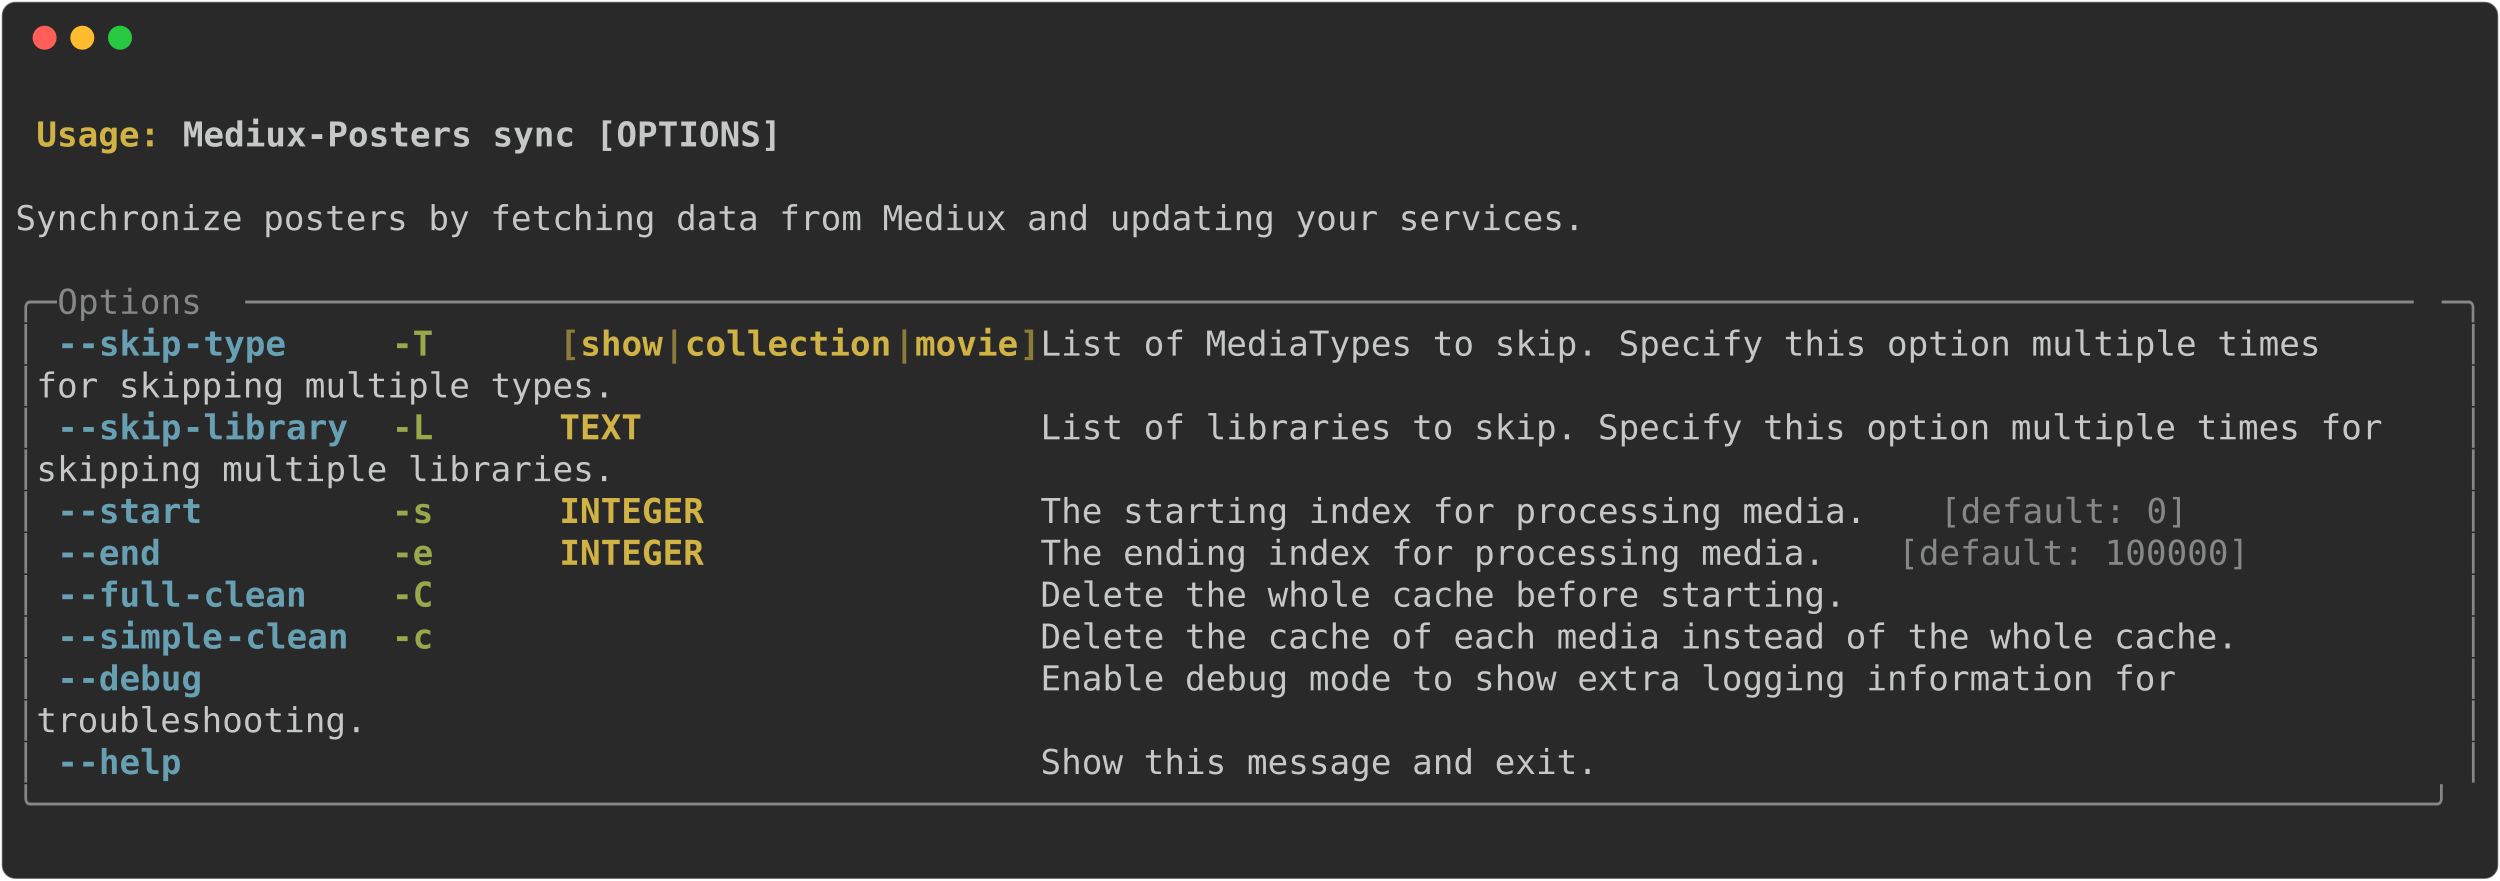
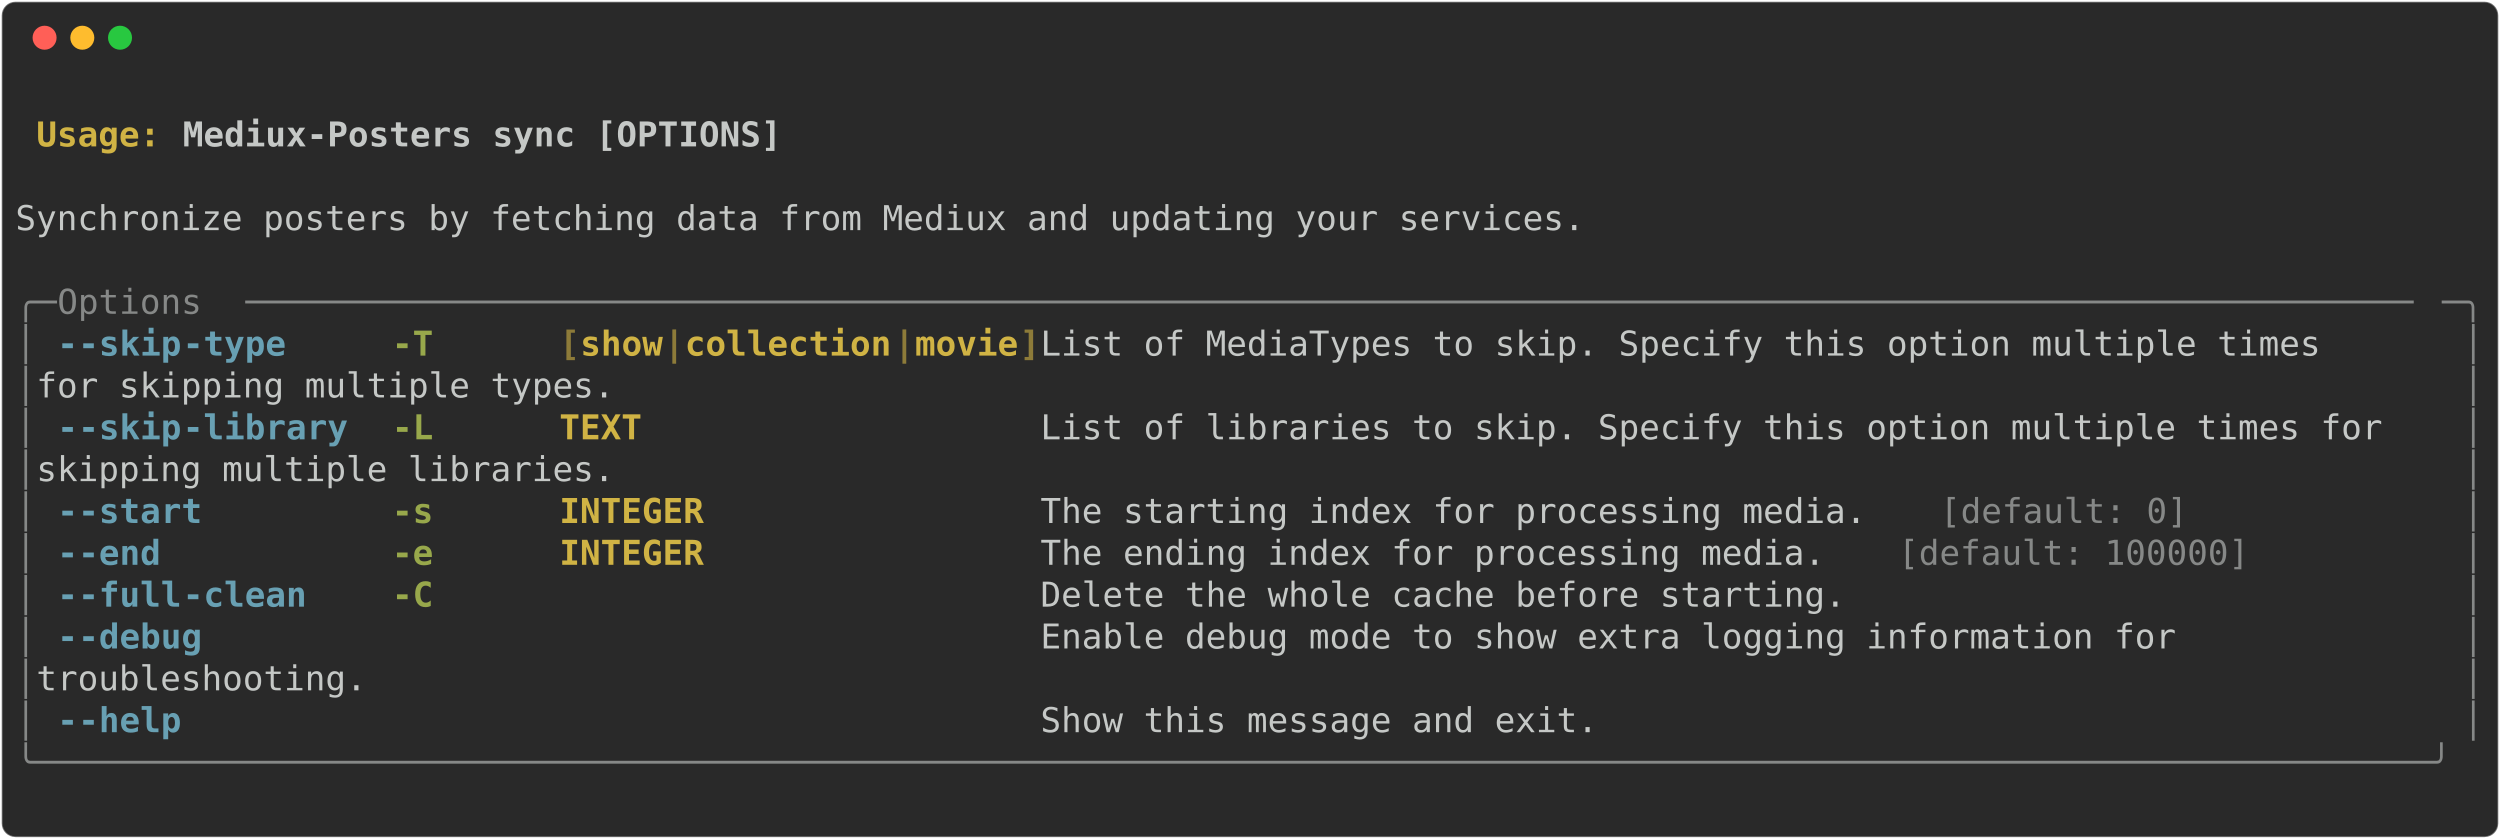
- <svg xmlns="http://www.w3.org/2000/svg" class="rich-terminal" viewBox="0 0 1458 513.6">
+ <svg xmlns="http://www.w3.org/2000/svg" class="rich-terminal" viewBox="0 0 1458 489.2">
  <style>

    @font-face {
        font-family: "Fira Code";
        src: local("FiraCode-Regular"),
                url("https://cdnjs.cloudflare.com/ajax/libs/firacode/6.2.0/woff2/FiraCode-Regular.woff2") format("woff2"),
                url("https://cdnjs.cloudflare.com/ajax/libs/firacode/6.2.0/woff/FiraCode-Regular.woff") format("woff");
        font-style: normal;
        font-weight: 400;
    }
    @font-face {
        font-family: "Fira Code";
        src: local("FiraCode-Bold"),
                url("https://cdnjs.cloudflare.com/ajax/libs/firacode/6.2.0/woff2/FiraCode-Bold.woff2") format("woff2"),
                url("https://cdnjs.cloudflare.com/ajax/libs/firacode/6.2.0/woff/FiraCode-Bold.woff") format("woff");
        font-style: bold;
        font-weight: 700;
    }

-     .terminal-1631675700-matrix {
+     .terminal-1929742994-matrix {
        font-family: Fira Code, monospace;
        font-size: 20px;
        line-height: 24.4px;
        font-variant-east-asian: full-width;
    }

-     .terminal-1631675700-title {
+     .terminal-1929742994-title {
        font-size: 18px;
        font-weight: bold;
        font-family: arial;
    }

-     .terminal-1631675700-r1 { fill: #c5c8c6;font-weight: bold }
- .terminal-1631675700-r2 { fill: #c5c8c6 }
- .terminal-1631675700-r3 { fill: #d0b344;font-weight: bold }
- .terminal-1631675700-r4 { fill: #868887 }
- .terminal-1631675700-r5 { fill: #68a0b3;font-weight: bold }
- .terminal-1631675700-r6 { fill: #98a84b;font-weight: bold }
- .terminal-1631675700-r7 { fill: #8d7b39;font-weight: bold }
+     .terminal-1929742994-r1 { fill: #c5c8c6;font-weight: bold }
+ .terminal-1929742994-r2 { fill: #c5c8c6 }
+ .terminal-1929742994-r3 { fill: #d0b344;font-weight: bold }
+ .terminal-1929742994-r4 { fill: #868887 }
+ .terminal-1929742994-r5 { fill: #68a0b3;font-weight: bold }
+ .terminal-1929742994-r6 { fill: #98a84b;font-weight: bold }
+ .terminal-1929742994-r7 { fill: #8d7b39;font-weight: bold }
    </style>
  <defs>
-     <clipPath id="terminal-1631675700-clip-terminal">
-       <rect x="0" y="0" width="1438.6" height="462.6" />
-     </clipPath>
-     <clipPath id="terminal-1631675700-line-0">
+     <clipPath id="terminal-1929742994-clip-terminal">
+       <rect x="0" y="0" width="1438.6" height="438.2" />
+     </clipPath>
+     <clipPath id="terminal-1929742994-line-0">
      <rect x="0" y="1.5" width="1439.6" height="24.65" />
    </clipPath>
-     <clipPath id="terminal-1631675700-line-1">
+     <clipPath id="terminal-1929742994-line-1">
      <rect x="0" y="25.9" width="1439.6" height="24.65" />
    </clipPath>
-     <clipPath id="terminal-1631675700-line-2">
+     <clipPath id="terminal-1929742994-line-2">
      <rect x="0" y="50.3" width="1439.6" height="24.65" />
    </clipPath>
-     <clipPath id="terminal-1631675700-line-3">
+     <clipPath id="terminal-1929742994-line-3">
      <rect x="0" y="74.7" width="1439.6" height="24.65" />
    </clipPath>
-     <clipPath id="terminal-1631675700-line-4">
+     <clipPath id="terminal-1929742994-line-4">
      <rect x="0" y="99.1" width="1439.6" height="24.65" />
    </clipPath>
-     <clipPath id="terminal-1631675700-line-5">
+     <clipPath id="terminal-1929742994-line-5">
      <rect x="0" y="123.5" width="1439.6" height="24.65" />
    </clipPath>
-     <clipPath id="terminal-1631675700-line-6">
+     <clipPath id="terminal-1929742994-line-6">
      <rect x="0" y="147.9" width="1439.6" height="24.65" />
    </clipPath>
-     <clipPath id="terminal-1631675700-line-7">
+     <clipPath id="terminal-1929742994-line-7">
      <rect x="0" y="172.3" width="1439.6" height="24.65" />
    </clipPath>
-     <clipPath id="terminal-1631675700-line-8">
+     <clipPath id="terminal-1929742994-line-8">
      <rect x="0" y="196.7" width="1439.6" height="24.65" />
    </clipPath>
-     <clipPath id="terminal-1631675700-line-9">
+     <clipPath id="terminal-1929742994-line-9">
      <rect x="0" y="221.1" width="1439.6" height="24.65" />
    </clipPath>
-     <clipPath id="terminal-1631675700-line-10">
+     <clipPath id="terminal-1929742994-line-10">
      <rect x="0" y="245.5" width="1439.6" height="24.65" />
    </clipPath>
-     <clipPath id="terminal-1631675700-line-11">
+     <clipPath id="terminal-1929742994-line-11">
      <rect x="0" y="269.9" width="1439.6" height="24.65" />
    </clipPath>
-     <clipPath id="terminal-1631675700-line-12">
+     <clipPath id="terminal-1929742994-line-12">
      <rect x="0" y="294.3" width="1439.6" height="24.65" />
    </clipPath>
-     <clipPath id="terminal-1631675700-line-13">
+     <clipPath id="terminal-1929742994-line-13">
      <rect x="0" y="318.7" width="1439.6" height="24.65" />
    </clipPath>
-     <clipPath id="terminal-1631675700-line-14">
+     <clipPath id="terminal-1929742994-line-14">
      <rect x="0" y="343.1" width="1439.6" height="24.65" />
    </clipPath>
-     <clipPath id="terminal-1631675700-line-15">
+     <clipPath id="terminal-1929742994-line-15">
      <rect x="0" y="367.5" width="1439.6" height="24.65" />
    </clipPath>
-     <clipPath id="terminal-1631675700-line-16">
+     <clipPath id="terminal-1929742994-line-16">
      <rect x="0" y="391.9" width="1439.6" height="24.65" />
    </clipPath>
-     <clipPath id="terminal-1631675700-line-17">
-       <rect x="0" y="416.3" width="1439.6" height="24.65" />
-     </clipPath>
  </defs>
-   <rect fill="#292929" stroke="rgba(255,255,255,0.35)" stroke-width="1" x="1" y="1" width="1456" height="511.6" rx="8" />
+   <rect fill="#292929" stroke="rgba(255,255,255,0.35)" stroke-width="1" x="1" y="1" width="1456" height="487.2" rx="8" />
  <g transform="translate(26,22)">
    <circle cx="0" cy="0" r="7" fill="#ff5f57" />
    <circle cx="22" cy="0" r="7" fill="#febc2e" />
    <circle cx="44" cy="0" r="7" fill="#28c840" />
  </g>
-   <g transform="translate(9, 41)" clip-path="url(#terminal-1631675700-clip-terminal)">
-     <g class="terminal-1631675700-matrix">
-       <text class="terminal-1631675700-r2" x="1439.6" y="20" textLength="12.2" clip-path="url(#terminal-1631675700-line-0)">
- </text>
-       <text class="terminal-1631675700-r3" x="12.2" y="44.4" textLength="85.4" clip-path="url(#terminal-1631675700-line-1)">Usage: </text>
-       <text class="terminal-1631675700-r1" x="97.6" y="44.4" textLength="353.8" clip-path="url(#terminal-1631675700-line-1)">Mediux-Posters sync [OPTIONS]</text>
-       <text class="terminal-1631675700-r2" x="1439.6" y="44.4" textLength="12.2" clip-path="url(#terminal-1631675700-line-1)">
- </text>
-       <text class="terminal-1631675700-r2" x="1439.6" y="68.8" textLength="12.2" clip-path="url(#terminal-1631675700-line-2)">
- </text>
-       <text class="terminal-1631675700-r2" x="0" y="93.2" textLength="1439.6" clip-path="url(#terminal-1631675700-line-3)"> Synchronize posters by fetching data from Mediux and updating your services.                                         </text>
-       <text class="terminal-1631675700-r2" x="1439.6" y="93.2" textLength="12.2" clip-path="url(#terminal-1631675700-line-3)">
- </text>
-       <text class="terminal-1631675700-r2" x="1439.6" y="117.6" textLength="12.2" clip-path="url(#terminal-1631675700-line-4)">
- </text>
-       <text class="terminal-1631675700-r4" x="0" y="142" textLength="24.4" clip-path="url(#terminal-1631675700-line-5)">╭─</text>
-       <text class="terminal-1631675700-r4" x="24.4" y="142" textLength="109.8" clip-path="url(#terminal-1631675700-line-5)"> Options </text>
-       <text class="terminal-1631675700-r4" x="134.2" y="142" textLength="1281" clip-path="url(#terminal-1631675700-line-5)">─────────────────────────────────────────────────────────────────────────────────────────────────────────</text>
-       <text class="terminal-1631675700-r4" x="1415.2" y="142" textLength="24.4" clip-path="url(#terminal-1631675700-line-5)">─╮</text>
-       <text class="terminal-1631675700-r2" x="1439.6" y="142" textLength="12.2" clip-path="url(#terminal-1631675700-line-5)">
- </text>
-       <text class="terminal-1631675700-r4" x="0" y="166.4" textLength="12.2" clip-path="url(#terminal-1631675700-line-6)">│</text>
-       <text class="terminal-1631675700-r5" x="24.4" y="166.4" textLength="12.2" clip-path="url(#terminal-1631675700-line-6)">-</text>
-       <text class="terminal-1631675700-r5" x="36.6" y="166.4" textLength="61" clip-path="url(#terminal-1631675700-line-6)">-skip</text>
-       <text class="terminal-1631675700-r5" x="97.6" y="166.4" textLength="61" clip-path="url(#terminal-1631675700-line-6)">-type</text>
-       <text class="terminal-1631675700-r6" x="219.6" y="166.4" textLength="24.4" clip-path="url(#terminal-1631675700-line-6)">-T</text>
-       <text class="terminal-1631675700-r7" x="317.2" y="166.4" textLength="12.2" clip-path="url(#terminal-1631675700-line-6)">[</text>
-       <text class="terminal-1631675700-r3" x="329.4" y="166.4" textLength="48.8" clip-path="url(#terminal-1631675700-line-6)">show</text>
-       <text class="terminal-1631675700-r7" x="378.2" y="166.4" textLength="12.2" clip-path="url(#terminal-1631675700-line-6)">|</text>
-       <text class="terminal-1631675700-r3" x="390.4" y="166.4" textLength="122" clip-path="url(#terminal-1631675700-line-6)">collection</text>
-       <text class="terminal-1631675700-r7" x="512.4" y="166.4" textLength="12.2" clip-path="url(#terminal-1631675700-line-6)">|</text>
-       <text class="terminal-1631675700-r3" x="524.6" y="166.4" textLength="61" clip-path="url(#terminal-1631675700-line-6)">movie</text>
-       <text class="terminal-1631675700-r7" x="585.6" y="166.4" textLength="12.2" clip-path="url(#terminal-1631675700-line-6)">]</text>
-       <text class="terminal-1631675700-r2" x="597.8" y="166.4" textLength="829.6" clip-path="url(#terminal-1631675700-line-6)">  List of MediaTypes to skip. Specify this option multiple times    </text>
-       <text class="terminal-1631675700-r4" x="1427.4" y="166.4" textLength="12.2" clip-path="url(#terminal-1631675700-line-6)">│</text>
-       <text class="terminal-1631675700-r2" x="1439.6" y="166.4" textLength="12.2" clip-path="url(#terminal-1631675700-line-6)">
- </text>
-       <text class="terminal-1631675700-r4" x="0" y="190.8" textLength="12.2" clip-path="url(#terminal-1631675700-line-7)">│</text>
-       <text class="terminal-1631675700-r2" x="12.2" y="190.8" textLength="1415.2" clip-path="url(#terminal-1631675700-line-7)">                                                  for skipping multiple types.                                      </text>
-       <text class="terminal-1631675700-r4" x="1427.4" y="190.8" textLength="12.2" clip-path="url(#terminal-1631675700-line-7)">│</text>
-       <text class="terminal-1631675700-r2" x="1439.6" y="190.8" textLength="12.2" clip-path="url(#terminal-1631675700-line-7)">
- </text>
-       <text class="terminal-1631675700-r4" x="0" y="215.2" textLength="12.2" clip-path="url(#terminal-1631675700-line-8)">│</text>
-       <text class="terminal-1631675700-r5" x="24.4" y="215.2" textLength="12.2" clip-path="url(#terminal-1631675700-line-8)">-</text>
-       <text class="terminal-1631675700-r5" x="36.6" y="215.2" textLength="61" clip-path="url(#terminal-1631675700-line-8)">-skip</text>
-       <text class="terminal-1631675700-r5" x="97.6" y="215.2" textLength="97.6" clip-path="url(#terminal-1631675700-line-8)">-library</text>
-       <text class="terminal-1631675700-r6" x="219.6" y="215.2" textLength="24.4" clip-path="url(#terminal-1631675700-line-8)">-L</text>
-       <text class="terminal-1631675700-r3" x="317.2" y="215.2" textLength="280.6" clip-path="url(#terminal-1631675700-line-8)">TEXT                   </text>
-       <text class="terminal-1631675700-r2" x="597.8" y="215.2" textLength="829.6" clip-path="url(#terminal-1631675700-line-8)">  List of libraries to skip. Specify this option multiple times for </text>
-       <text class="terminal-1631675700-r4" x="1427.4" y="215.2" textLength="12.2" clip-path="url(#terminal-1631675700-line-8)">│</text>
-       <text class="terminal-1631675700-r2" x="1439.6" y="215.2" textLength="12.2" clip-path="url(#terminal-1631675700-line-8)">
- </text>
-       <text class="terminal-1631675700-r4" x="0" y="239.6" textLength="12.2" clip-path="url(#terminal-1631675700-line-9)">│</text>
-       <text class="terminal-1631675700-r2" x="12.2" y="239.6" textLength="1415.2" clip-path="url(#terminal-1631675700-line-9)">                                                  skipping multiple libraries.                                      </text>
-       <text class="terminal-1631675700-r4" x="1427.4" y="239.6" textLength="12.2" clip-path="url(#terminal-1631675700-line-9)">│</text>
-       <text class="terminal-1631675700-r2" x="1439.6" y="239.6" textLength="12.2" clip-path="url(#terminal-1631675700-line-9)">
- </text>
-       <text class="terminal-1631675700-r4" x="0" y="264" textLength="12.2" clip-path="url(#terminal-1631675700-line-10)">│</text>
-       <text class="terminal-1631675700-r5" x="24.4" y="264" textLength="12.2" clip-path="url(#terminal-1631675700-line-10)">-</text>
-       <text class="terminal-1631675700-r5" x="36.6" y="264" textLength="73.2" clip-path="url(#terminal-1631675700-line-10)">-start</text>
-       <text class="terminal-1631675700-r6" x="219.6" y="264" textLength="24.4" clip-path="url(#terminal-1631675700-line-10)">-s</text>
-       <text class="terminal-1631675700-r3" x="317.2" y="264" textLength="280.6" clip-path="url(#terminal-1631675700-line-10)">INTEGER                </text>
-       <text class="terminal-1631675700-r2" x="597.8" y="264" textLength="524.6" clip-path="url(#terminal-1631675700-line-10)">  The starting index for processing media. </text>
-       <text class="terminal-1631675700-r4" x="1122.4" y="264" textLength="146.4" clip-path="url(#terminal-1631675700-line-10)">[default: 0]</text>
-       <text class="terminal-1631675700-r4" x="1427.4" y="264" textLength="12.2" clip-path="url(#terminal-1631675700-line-10)">│</text>
-       <text class="terminal-1631675700-r2" x="1439.6" y="264" textLength="12.2" clip-path="url(#terminal-1631675700-line-10)">
- </text>
-       <text class="terminal-1631675700-r4" x="0" y="288.4" textLength="12.2" clip-path="url(#terminal-1631675700-line-11)">│</text>
-       <text class="terminal-1631675700-r5" x="24.4" y="288.4" textLength="12.2" clip-path="url(#terminal-1631675700-line-11)">-</text>
-       <text class="terminal-1631675700-r5" x="36.6" y="288.4" textLength="48.8" clip-path="url(#terminal-1631675700-line-11)">-end</text>
-       <text class="terminal-1631675700-r6" x="219.6" y="288.4" textLength="24.4" clip-path="url(#terminal-1631675700-line-11)">-e</text>
-       <text class="terminal-1631675700-r3" x="317.2" y="288.4" textLength="280.6" clip-path="url(#terminal-1631675700-line-11)">INTEGER                </text>
-       <text class="terminal-1631675700-r2" x="597.8" y="288.4" textLength="500.2" clip-path="url(#terminal-1631675700-line-11)">  The ending index for processing media. </text>
-       <text class="terminal-1631675700-r4" x="1098" y="288.4" textLength="207.4" clip-path="url(#terminal-1631675700-line-11)">[default: 100000]</text>
-       <text class="terminal-1631675700-r4" x="1427.4" y="288.4" textLength="12.2" clip-path="url(#terminal-1631675700-line-11)">│</text>
-       <text class="terminal-1631675700-r2" x="1439.6" y="288.4" textLength="12.2" clip-path="url(#terminal-1631675700-line-11)">
- </text>
-       <text class="terminal-1631675700-r4" x="0" y="312.8" textLength="12.2" clip-path="url(#terminal-1631675700-line-12)">│</text>
-       <text class="terminal-1631675700-r5" x="24.4" y="312.8" textLength="12.2" clip-path="url(#terminal-1631675700-line-12)">-</text>
-       <text class="terminal-1631675700-r5" x="36.6" y="312.8" textLength="61" clip-path="url(#terminal-1631675700-line-12)">-full</text>
-       <text class="terminal-1631675700-r5" x="97.6" y="312.8" textLength="73.2" clip-path="url(#terminal-1631675700-line-12)">-clean</text>
-       <text class="terminal-1631675700-r6" x="219.6" y="312.8" textLength="24.4" clip-path="url(#terminal-1631675700-line-12)">-C</text>
-       <text class="terminal-1631675700-r2" x="597.8" y="312.8" textLength="829.6" clip-path="url(#terminal-1631675700-line-12)">  Delete the whole cache before starting.                           </text>
-       <text class="terminal-1631675700-r4" x="1427.4" y="312.8" textLength="12.2" clip-path="url(#terminal-1631675700-line-12)">│</text>
-       <text class="terminal-1631675700-r2" x="1439.6" y="312.8" textLength="12.2" clip-path="url(#terminal-1631675700-line-12)">
- </text>
-       <text class="terminal-1631675700-r4" x="0" y="337.2" textLength="12.2" clip-path="url(#terminal-1631675700-line-13)">│</text>
-       <text class="terminal-1631675700-r5" x="24.4" y="337.2" textLength="12.2" clip-path="url(#terminal-1631675700-line-13)">-</text>
-       <text class="terminal-1631675700-r5" x="36.6" y="337.2" textLength="85.4" clip-path="url(#terminal-1631675700-line-13)">-simple</text>
-       <text class="terminal-1631675700-r5" x="122" y="337.2" textLength="73.2" clip-path="url(#terminal-1631675700-line-13)">-clean</text>
-       <text class="terminal-1631675700-r6" x="219.6" y="337.2" textLength="24.4" clip-path="url(#terminal-1631675700-line-13)">-c</text>
-       <text class="terminal-1631675700-r2" x="597.8" y="337.2" textLength="829.6" clip-path="url(#terminal-1631675700-line-13)">  Delete the cache of each media instead of the whole cache.        </text>
-       <text class="terminal-1631675700-r4" x="1427.4" y="337.2" textLength="12.2" clip-path="url(#terminal-1631675700-line-13)">│</text>
-       <text class="terminal-1631675700-r2" x="1439.6" y="337.2" textLength="12.2" clip-path="url(#terminal-1631675700-line-13)">
- </text>
-       <text class="terminal-1631675700-r4" x="0" y="361.6" textLength="12.2" clip-path="url(#terminal-1631675700-line-14)">│</text>
-       <text class="terminal-1631675700-r5" x="24.4" y="361.6" textLength="12.2" clip-path="url(#terminal-1631675700-line-14)">-</text>
-       <text class="terminal-1631675700-r5" x="36.6" y="361.6" textLength="73.2" clip-path="url(#terminal-1631675700-line-14)">-debug</text>
-       <text class="terminal-1631675700-r2" x="597.8" y="361.6" textLength="829.6" clip-path="url(#terminal-1631675700-line-14)">  Enable debug mode to show extra logging information for           </text>
-       <text class="terminal-1631675700-r4" x="1427.4" y="361.6" textLength="12.2" clip-path="url(#terminal-1631675700-line-14)">│</text>
-       <text class="terminal-1631675700-r2" x="1439.6" y="361.6" textLength="12.2" clip-path="url(#terminal-1631675700-line-14)">
- </text>
-       <text class="terminal-1631675700-r4" x="0" y="386" textLength="12.2" clip-path="url(#terminal-1631675700-line-15)">│</text>
-       <text class="terminal-1631675700-r2" x="12.2" y="386" textLength="1415.2" clip-path="url(#terminal-1631675700-line-15)">                                                  troubleshooting.                                                  </text>
-       <text class="terminal-1631675700-r4" x="1427.4" y="386" textLength="12.2" clip-path="url(#terminal-1631675700-line-15)">│</text>
-       <text class="terminal-1631675700-r2" x="1439.6" y="386" textLength="12.2" clip-path="url(#terminal-1631675700-line-15)">
- </text>
-       <text class="terminal-1631675700-r4" x="0" y="410.4" textLength="12.2" clip-path="url(#terminal-1631675700-line-16)">│</text>
-       <text class="terminal-1631675700-r5" x="24.4" y="410.4" textLength="12.2" clip-path="url(#terminal-1631675700-line-16)">-</text>
-       <text class="terminal-1631675700-r5" x="36.6" y="410.4" textLength="61" clip-path="url(#terminal-1631675700-line-16)">-help</text>
-       <text class="terminal-1631675700-r2" x="597.8" y="410.4" textLength="829.6" clip-path="url(#terminal-1631675700-line-16)">  Show this message and exit.                                       </text>
-       <text class="terminal-1631675700-r4" x="1427.4" y="410.4" textLength="12.2" clip-path="url(#terminal-1631675700-line-16)">│</text>
-       <text class="terminal-1631675700-r2" x="1439.6" y="410.4" textLength="12.2" clip-path="url(#terminal-1631675700-line-16)">
- </text>
-       <text class="terminal-1631675700-r4" x="0" y="434.8" textLength="1439.6" clip-path="url(#terminal-1631675700-line-17)">╰────────────────────────────────────────────────────────────────────────────────────────────────────────────────────╯</text>
-       <text class="terminal-1631675700-r2" x="1439.6" y="434.8" textLength="12.2" clip-path="url(#terminal-1631675700-line-17)">
- </text>
-       <text class="terminal-1631675700-r2" x="1439.6" y="459.2" textLength="12.2" clip-path="url(#terminal-1631675700-line-18)">
+   <g transform="translate(9, 41)" clip-path="url(#terminal-1929742994-clip-terminal)">
+     <g class="terminal-1929742994-matrix">
+       <text class="terminal-1929742994-r2" x="1439.6" y="20" textLength="12.2" clip-path="url(#terminal-1929742994-line-0)">
+ </text>
+       <text class="terminal-1929742994-r3" x="12.2" y="44.4" textLength="85.4" clip-path="url(#terminal-1929742994-line-1)">Usage: </text>
+       <text class="terminal-1929742994-r1" x="97.6" y="44.4" textLength="353.8" clip-path="url(#terminal-1929742994-line-1)">Mediux-Posters sync [OPTIONS]</text>
+       <text class="terminal-1929742994-r2" x="1439.6" y="44.4" textLength="12.2" clip-path="url(#terminal-1929742994-line-1)">
+ </text>
+       <text class="terminal-1929742994-r2" x="1439.6" y="68.8" textLength="12.2" clip-path="url(#terminal-1929742994-line-2)">
+ </text>
+       <text class="terminal-1929742994-r2" x="0" y="93.2" textLength="1439.6" clip-path="url(#terminal-1929742994-line-3)"> Synchronize posters by fetching data from Mediux and updating your services.                                         </text>
+       <text class="terminal-1929742994-r2" x="1439.6" y="93.2" textLength="12.2" clip-path="url(#terminal-1929742994-line-3)">
+ </text>
+       <text class="terminal-1929742994-r2" x="1439.6" y="117.6" textLength="12.2" clip-path="url(#terminal-1929742994-line-4)">
+ </text>
+       <text class="terminal-1929742994-r4" x="0" y="142" textLength="24.4" clip-path="url(#terminal-1929742994-line-5)">╭─</text>
+       <text class="terminal-1929742994-r4" x="24.4" y="142" textLength="109.8" clip-path="url(#terminal-1929742994-line-5)"> Options </text>
+       <text class="terminal-1929742994-r4" x="134.2" y="142" textLength="1281" clip-path="url(#terminal-1929742994-line-5)">─────────────────────────────────────────────────────────────────────────────────────────────────────────</text>
+       <text class="terminal-1929742994-r4" x="1415.2" y="142" textLength="24.4" clip-path="url(#terminal-1929742994-line-5)">─╮</text>
+       <text class="terminal-1929742994-r2" x="1439.6" y="142" textLength="12.2" clip-path="url(#terminal-1929742994-line-5)">
+ </text>
+       <text class="terminal-1929742994-r4" x="0" y="166.4" textLength="12.2" clip-path="url(#terminal-1929742994-line-6)">│</text>
+       <text class="terminal-1929742994-r5" x="24.4" y="166.4" textLength="12.2" clip-path="url(#terminal-1929742994-line-6)">-</text>
+       <text class="terminal-1929742994-r5" x="36.6" y="166.4" textLength="61" clip-path="url(#terminal-1929742994-line-6)">-skip</text>
+       <text class="terminal-1929742994-r5" x="97.6" y="166.4" textLength="61" clip-path="url(#terminal-1929742994-line-6)">-type</text>
+       <text class="terminal-1929742994-r6" x="219.6" y="166.4" textLength="24.4" clip-path="url(#terminal-1929742994-line-6)">-T</text>
+       <text class="terminal-1929742994-r7" x="317.2" y="166.4" textLength="12.2" clip-path="url(#terminal-1929742994-line-6)">[</text>
+       <text class="terminal-1929742994-r3" x="329.4" y="166.4" textLength="48.8" clip-path="url(#terminal-1929742994-line-6)">show</text>
+       <text class="terminal-1929742994-r7" x="378.2" y="166.4" textLength="12.2" clip-path="url(#terminal-1929742994-line-6)">|</text>
+       <text class="terminal-1929742994-r3" x="390.4" y="166.4" textLength="122" clip-path="url(#terminal-1929742994-line-6)">collection</text>
+       <text class="terminal-1929742994-r7" x="512.4" y="166.4" textLength="12.2" clip-path="url(#terminal-1929742994-line-6)">|</text>
+       <text class="terminal-1929742994-r3" x="524.6" y="166.4" textLength="61" clip-path="url(#terminal-1929742994-line-6)">movie</text>
+       <text class="terminal-1929742994-r7" x="585.6" y="166.4" textLength="12.2" clip-path="url(#terminal-1929742994-line-6)">]</text>
+       <text class="terminal-1929742994-r2" x="597.8" y="166.4" textLength="829.6" clip-path="url(#terminal-1929742994-line-6)">  List of MediaTypes to skip. Specify this option multiple times    </text>
+       <text class="terminal-1929742994-r4" x="1427.4" y="166.4" textLength="12.2" clip-path="url(#terminal-1929742994-line-6)">│</text>
+       <text class="terminal-1929742994-r2" x="1439.6" y="166.4" textLength="12.2" clip-path="url(#terminal-1929742994-line-6)">
+ </text>
+       <text class="terminal-1929742994-r4" x="0" y="190.8" textLength="12.2" clip-path="url(#terminal-1929742994-line-7)">│</text>
+       <text class="terminal-1929742994-r2" x="12.2" y="190.8" textLength="1415.2" clip-path="url(#terminal-1929742994-line-7)">                                                  for skipping multiple types.                                      </text>
+       <text class="terminal-1929742994-r4" x="1427.4" y="190.8" textLength="12.2" clip-path="url(#terminal-1929742994-line-7)">│</text>
+       <text class="terminal-1929742994-r2" x="1439.6" y="190.8" textLength="12.2" clip-path="url(#terminal-1929742994-line-7)">
+ </text>
+       <text class="terminal-1929742994-r4" x="0" y="215.2" textLength="12.2" clip-path="url(#terminal-1929742994-line-8)">│</text>
+       <text class="terminal-1929742994-r5" x="24.4" y="215.2" textLength="12.2" clip-path="url(#terminal-1929742994-line-8)">-</text>
+       <text class="terminal-1929742994-r5" x="36.6" y="215.2" textLength="61" clip-path="url(#terminal-1929742994-line-8)">-skip</text>
+       <text class="terminal-1929742994-r5" x="97.6" y="215.2" textLength="97.6" clip-path="url(#terminal-1929742994-line-8)">-library</text>
+       <text class="terminal-1929742994-r6" x="219.6" y="215.2" textLength="24.4" clip-path="url(#terminal-1929742994-line-8)">-L</text>
+       <text class="terminal-1929742994-r3" x="317.2" y="215.2" textLength="280.6" clip-path="url(#terminal-1929742994-line-8)">TEXT                   </text>
+       <text class="terminal-1929742994-r2" x="597.8" y="215.2" textLength="829.6" clip-path="url(#terminal-1929742994-line-8)">  List of libraries to skip. Specify this option multiple times for </text>
+       <text class="terminal-1929742994-r4" x="1427.4" y="215.2" textLength="12.2" clip-path="url(#terminal-1929742994-line-8)">│</text>
+       <text class="terminal-1929742994-r2" x="1439.6" y="215.2" textLength="12.2" clip-path="url(#terminal-1929742994-line-8)">
+ </text>
+       <text class="terminal-1929742994-r4" x="0" y="239.6" textLength="12.2" clip-path="url(#terminal-1929742994-line-9)">│</text>
+       <text class="terminal-1929742994-r2" x="12.2" y="239.6" textLength="1415.2" clip-path="url(#terminal-1929742994-line-9)">                                                  skipping multiple libraries.                                      </text>
+       <text class="terminal-1929742994-r4" x="1427.4" y="239.6" textLength="12.2" clip-path="url(#terminal-1929742994-line-9)">│</text>
+       <text class="terminal-1929742994-r2" x="1439.6" y="239.6" textLength="12.2" clip-path="url(#terminal-1929742994-line-9)">
+ </text>
+       <text class="terminal-1929742994-r4" x="0" y="264" textLength="12.2" clip-path="url(#terminal-1929742994-line-10)">│</text>
+       <text class="terminal-1929742994-r5" x="24.4" y="264" textLength="12.2" clip-path="url(#terminal-1929742994-line-10)">-</text>
+       <text class="terminal-1929742994-r5" x="36.6" y="264" textLength="73.2" clip-path="url(#terminal-1929742994-line-10)">-start</text>
+       <text class="terminal-1929742994-r6" x="219.6" y="264" textLength="24.4" clip-path="url(#terminal-1929742994-line-10)">-s</text>
+       <text class="terminal-1929742994-r3" x="317.2" y="264" textLength="280.6" clip-path="url(#terminal-1929742994-line-10)">INTEGER                </text>
+       <text class="terminal-1929742994-r2" x="597.8" y="264" textLength="524.6" clip-path="url(#terminal-1929742994-line-10)">  The starting index for processing media. </text>
+       <text class="terminal-1929742994-r4" x="1122.4" y="264" textLength="146.4" clip-path="url(#terminal-1929742994-line-10)">[default: 0]</text>
+       <text class="terminal-1929742994-r4" x="1427.4" y="264" textLength="12.2" clip-path="url(#terminal-1929742994-line-10)">│</text>
+       <text class="terminal-1929742994-r2" x="1439.6" y="264" textLength="12.2" clip-path="url(#terminal-1929742994-line-10)">
+ </text>
+       <text class="terminal-1929742994-r4" x="0" y="288.4" textLength="12.2" clip-path="url(#terminal-1929742994-line-11)">│</text>
+       <text class="terminal-1929742994-r5" x="24.4" y="288.4" textLength="12.2" clip-path="url(#terminal-1929742994-line-11)">-</text>
+       <text class="terminal-1929742994-r5" x="36.6" y="288.4" textLength="48.8" clip-path="url(#terminal-1929742994-line-11)">-end</text>
+       <text class="terminal-1929742994-r6" x="219.6" y="288.4" textLength="24.4" clip-path="url(#terminal-1929742994-line-11)">-e</text>
+       <text class="terminal-1929742994-r3" x="317.2" y="288.4" textLength="280.6" clip-path="url(#terminal-1929742994-line-11)">INTEGER                </text>
+       <text class="terminal-1929742994-r2" x="597.8" y="288.4" textLength="500.2" clip-path="url(#terminal-1929742994-line-11)">  The ending index for processing media. </text>
+       <text class="terminal-1929742994-r4" x="1098" y="288.4" textLength="207.4" clip-path="url(#terminal-1929742994-line-11)">[default: 100000]</text>
+       <text class="terminal-1929742994-r4" x="1427.4" y="288.4" textLength="12.2" clip-path="url(#terminal-1929742994-line-11)">│</text>
+       <text class="terminal-1929742994-r2" x="1439.6" y="288.4" textLength="12.2" clip-path="url(#terminal-1929742994-line-11)">
+ </text>
+       <text class="terminal-1929742994-r4" x="0" y="312.8" textLength="12.2" clip-path="url(#terminal-1929742994-line-12)">│</text>
+       <text class="terminal-1929742994-r5" x="24.4" y="312.8" textLength="12.2" clip-path="url(#terminal-1929742994-line-12)">-</text>
+       <text class="terminal-1929742994-r5" x="36.6" y="312.8" textLength="61" clip-path="url(#terminal-1929742994-line-12)">-full</text>
+       <text class="terminal-1929742994-r5" x="97.6" y="312.8" textLength="73.2" clip-path="url(#terminal-1929742994-line-12)">-clean</text>
+       <text class="terminal-1929742994-r6" x="219.6" y="312.8" textLength="24.4" clip-path="url(#terminal-1929742994-line-12)">-C</text>
+       <text class="terminal-1929742994-r2" x="597.8" y="312.8" textLength="829.6" clip-path="url(#terminal-1929742994-line-12)">  Delete the whole cache before starting.                           </text>
+       <text class="terminal-1929742994-r4" x="1427.4" y="312.8" textLength="12.2" clip-path="url(#terminal-1929742994-line-12)">│</text>
+       <text class="terminal-1929742994-r2" x="1439.6" y="312.8" textLength="12.2" clip-path="url(#terminal-1929742994-line-12)">
+ </text>
+       <text class="terminal-1929742994-r4" x="0" y="337.2" textLength="12.2" clip-path="url(#terminal-1929742994-line-13)">│</text>
+       <text class="terminal-1929742994-r5" x="24.4" y="337.2" textLength="12.2" clip-path="url(#terminal-1929742994-line-13)">-</text>
+       <text class="terminal-1929742994-r5" x="36.6" y="337.2" textLength="73.2" clip-path="url(#terminal-1929742994-line-13)">-debug</text>
+       <text class="terminal-1929742994-r2" x="597.8" y="337.2" textLength="829.6" clip-path="url(#terminal-1929742994-line-13)">  Enable debug mode to show extra logging information for           </text>
+       <text class="terminal-1929742994-r4" x="1427.4" y="337.2" textLength="12.2" clip-path="url(#terminal-1929742994-line-13)">│</text>
+       <text class="terminal-1929742994-r2" x="1439.6" y="337.2" textLength="12.2" clip-path="url(#terminal-1929742994-line-13)">
+ </text>
+       <text class="terminal-1929742994-r4" x="0" y="361.6" textLength="12.2" clip-path="url(#terminal-1929742994-line-14)">│</text>
+       <text class="terminal-1929742994-r2" x="12.2" y="361.6" textLength="1415.2" clip-path="url(#terminal-1929742994-line-14)">                                                  troubleshooting.                                                  </text>
+       <text class="terminal-1929742994-r4" x="1427.4" y="361.6" textLength="12.2" clip-path="url(#terminal-1929742994-line-14)">│</text>
+       <text class="terminal-1929742994-r2" x="1439.6" y="361.6" textLength="12.2" clip-path="url(#terminal-1929742994-line-14)">
+ </text>
+       <text class="terminal-1929742994-r4" x="0" y="386" textLength="12.2" clip-path="url(#terminal-1929742994-line-15)">│</text>
+       <text class="terminal-1929742994-r5" x="24.4" y="386" textLength="12.2" clip-path="url(#terminal-1929742994-line-15)">-</text>
+       <text class="terminal-1929742994-r5" x="36.6" y="386" textLength="61" clip-path="url(#terminal-1929742994-line-15)">-help</text>
+       <text class="terminal-1929742994-r2" x="597.8" y="386" textLength="829.6" clip-path="url(#terminal-1929742994-line-15)">  Show this message and exit.                                       </text>
+       <text class="terminal-1929742994-r4" x="1427.4" y="386" textLength="12.2" clip-path="url(#terminal-1929742994-line-15)">│</text>
+       <text class="terminal-1929742994-r2" x="1439.6" y="386" textLength="12.2" clip-path="url(#terminal-1929742994-line-15)">
+ </text>
+       <text class="terminal-1929742994-r4" x="0" y="410.4" textLength="1439.6" clip-path="url(#terminal-1929742994-line-16)">╰────────────────────────────────────────────────────────────────────────────────────────────────────────────────────╯</text>
+       <text class="terminal-1929742994-r2" x="1439.6" y="410.4" textLength="12.2" clip-path="url(#terminal-1929742994-line-16)">
+ </text>
+       <text class="terminal-1929742994-r2" x="1439.6" y="434.8" textLength="12.2" clip-path="url(#terminal-1929742994-line-17)">
</text>
    </g>
  </g>
</svg>
